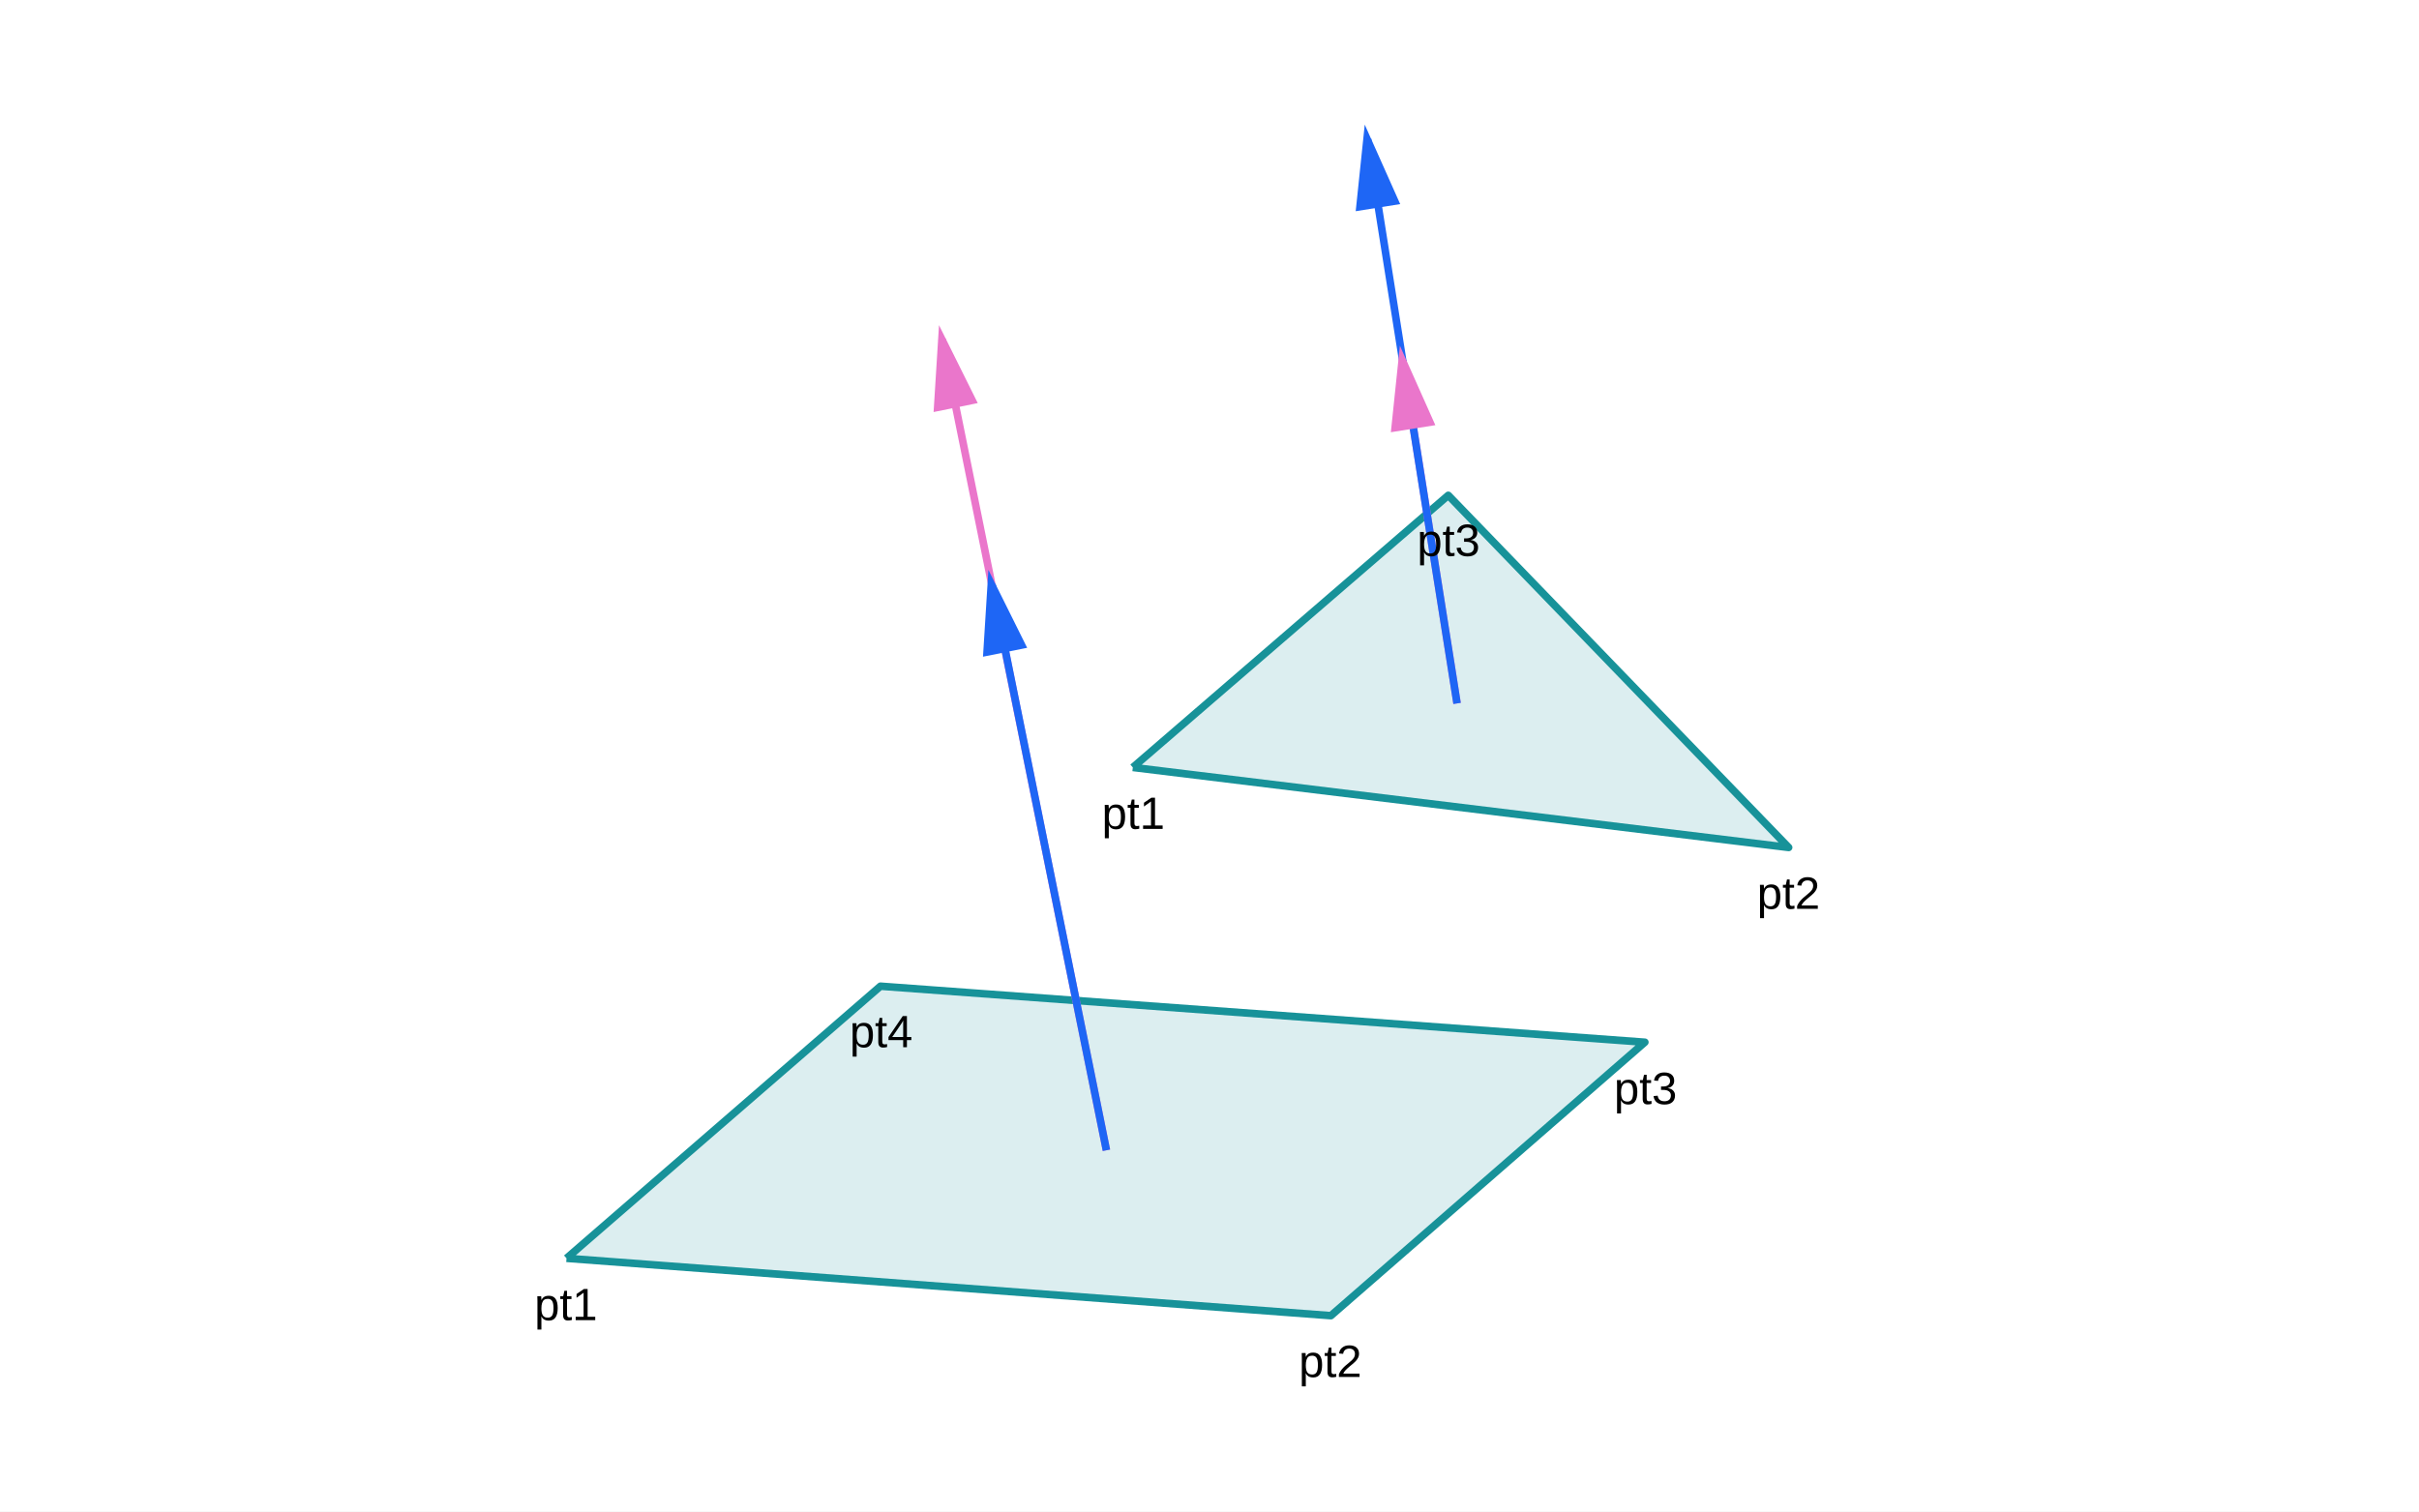
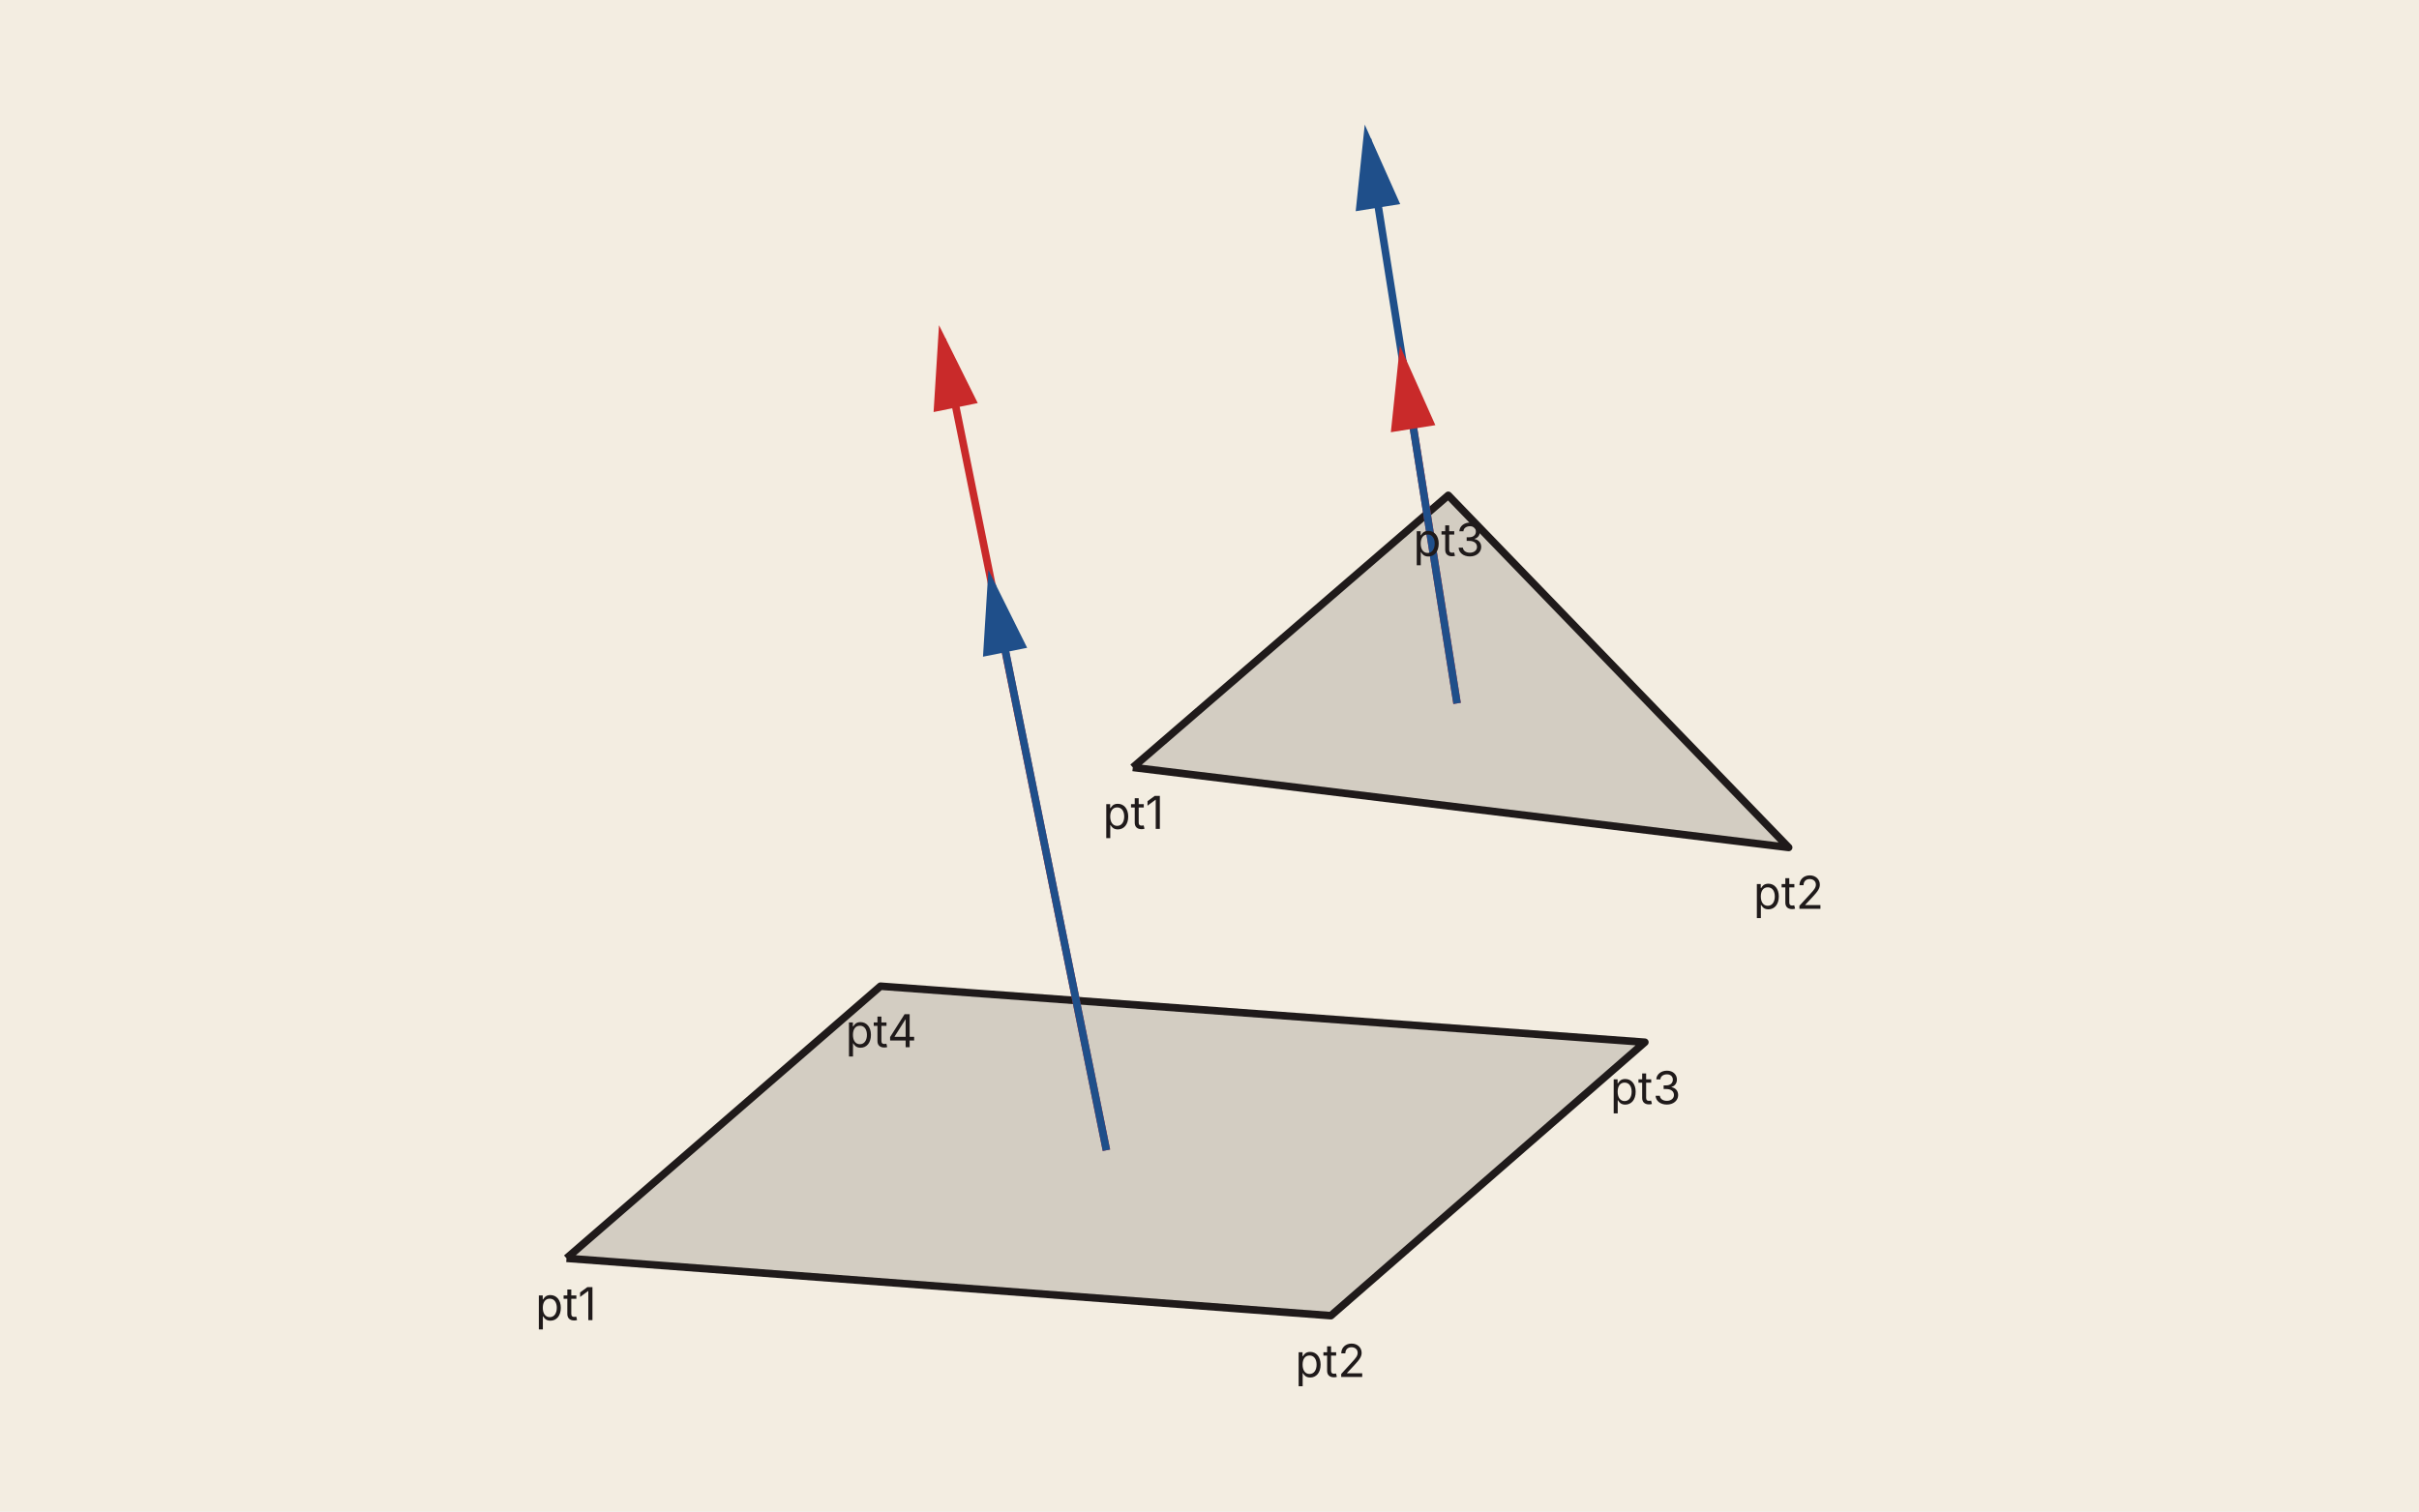
- <svg xmlns="http://www.w3.org/2000/svg" width="640" height="400" viewBox="0 0 640 400" font-family="Arial,Helvetica,sans-serif" font-size="12">
-   <rect x="0" y="0" width="640" height="400" fill="white" stroke="none" stroke-width="0" />
+ <svg xmlns="http://www.w3.org/2000/svg" width="640" height="400" viewBox="0 0 640 400" font-family="Inter,Arial,Helvetica,sans-serif" font-size="12">
+   <rect x="0" y="0" width="640" height="400" fill="#f3ede1" stroke="none" stroke-width="0" />
  <g class="fs-axes" data-area="128.92 517.08 16 369" data-x="-1.247e-1 2.2024e0" data-y="-2.149e-1 1.9015e0" data-log="0 0" data-grid="0" data-font-size="12" data-xtics="none" data-ytics="none">
    <g class="fs-grid" display="none">
</g>
    <svg class="fs-plot" x="128.92" y="16" width="388.17" height="353" viewBox="0 0 1 1" preserveAspectRatio="none" overflow="hidden">
      <g class="fs-series" data-series="1">
-         <path fill="#179299" fill-opacity="0.15" stroke="none" vector-effect="non-scaling-stroke" d="M0.054,0.898 0.575,0.941 0.789,0.736 0.268,0.694 0.054,0.898Z" />
-         <path fill="#179299" fill-opacity="0.15" stroke="none" vector-effect="non-scaling-stroke" d="M0.44,0.53 0.887,0.59 0.655,0.326 0.44,0.53Z" />
+         <path fill="#1f1a1a" fill-opacity="0.15" stroke="none" vector-effect="non-scaling-stroke" d="M0.054,0.898 0.575,0.941 0.789,0.736 0.268,0.694 0.054,0.898Z" />
+         <path fill="#1f1a1a" fill-opacity="0.15" stroke="none" vector-effect="non-scaling-stroke" d="M0.44,0.53 0.887,0.59 0.655,0.326 0.44,0.53Z" />
      </g>
      <g class="fs-series" data-series="2">
-         <polyline fill="none" stroke="#179299" stroke-width="2" stroke-linejoin="round" vector-effect="non-scaling-stroke" points="0.054,0.898 0.575,0.941 0.789,0.736 0.268,0.694 0.054,0.898" />
-         <polyline fill="none" stroke="#179299" stroke-width="2" stroke-linejoin="round" vector-effect="non-scaling-stroke" points="0.44,0.53 0.887,0.59 0.655,0.326 0.44,0.53" />
+         <polyline fill="none" stroke="#1f1a1a" stroke-width="2" stroke-linejoin="round" vector-effect="non-scaling-stroke" points="0.054,0.898 0.575,0.941 0.789,0.736 0.268,0.694 0.054,0.898" />
+         <polyline fill="none" stroke="#1f1a1a" stroke-width="2" stroke-linejoin="round" vector-effect="non-scaling-stroke" points="0.44,0.53 0.887,0.59 0.655,0.326 0.44,0.53" />
      </g>
      <g class="fs-series" data-series="3">
-         <path class="fs-vectors" data-head="1" data-filled="1" fill="none" stroke="#ea76cb" stroke-width="2" vector-effect="non-scaling-stroke" d="M0.422,0.817L0.31,0.209M0.661,0.482L0.624,0.225" />
+         <path class="fs-vectors" data-head="1" data-filled="1" fill="none" stroke="#c92a2a" stroke-width="2" vector-effect="non-scaling-stroke" d="M0.422,0.817L0.31,0.209M0.661,0.482L0.624,0.225" />
      </g>
      <g class="fs-series" data-series="4">
-         <path class="fs-vectors" data-head="1" data-filled="1" fill="none" stroke="#1e66f5" stroke-width="2" vector-effect="non-scaling-stroke" d="M0.422,0.817L0.344,0.393M0.661,0.482L0.6,0.059" />
+         <path class="fs-vectors" data-head="1" data-filled="1" fill="none" stroke="#1f4f8a" stroke-width="2" vector-effect="non-scaling-stroke" d="M0.422,0.817L0.344,0.393M0.661,0.482L0.6,0.059" />
      </g>
      <g class="fs-series" data-series="5">
</g>
    </svg>
    <svg class="fs-heads" x="128.92" y="16" width="388.17" height="353" viewBox="0 0 388.17 353" overflow="hidden">
      <g data-series="3">
-         <polygon points="119.16,91.8 120.28,73.83 128.29,89.95" fill="#ea76cb" stroke="#ea76cb" stroke-width="2" />
-         <polygon points="240.19,97.19 242.06,79.29 249.39,95.73" fill="#ea76cb" stroke="#ea76cb" stroke-width="2" />
+         <polygon points="119.16,91.8 120.28,73.83 128.29,89.95" fill="#c92a2a" stroke="#c92a2a" stroke-width="2" />
+         <polygon points="240.19,97.19 242.06,79.29 249.39,95.73" fill="#c92a2a" stroke="#c92a2a" stroke-width="2" />
      </g>
      <g data-series="4">
-         <polygon points="132.23,156.55 133.35,138.59 141.36,154.71" fill="#1e66f5" stroke="#1e66f5" stroke-width="2" />
-         <polygon points="230.89,38.7 232.76,20.79 240.09,37.23" fill="#1e66f5" stroke="#1e66f5" stroke-width="2" />
+         <polygon points="132.23,156.55 133.35,138.59 141.36,154.71" fill="#1f4f8a" stroke="#1f4f8a" stroke-width="2" />
+         <polygon points="230.89,38.7 232.76,20.79 240.09,37.23" fill="#1f4f8a" stroke="#1f4f8a" stroke-width="2" />
      </g>
    </svg>
    <svg class="fs-labels" x="128.92" y="16" width="388.17" height="353" viewBox="0 0 388.17 353" overflow="hidden">
-       <text class="fs-label" data-series="5" data-u="0.053586" data-v="0.89846" data-dx="0" data-dy="16.2" x="20.8" y="333.36" text-anchor="middle" fill="black">pt1</text>
-       <text class="fs-label" data-series="5" data-u="0.574593" data-v="0.941076" data-dx="0" data-dy="16.2" x="223.04" y="348.4" text-anchor="middle" fill="black">pt2</text>
-       <text class="fs-label" data-series="5" data-u="0.789453" data-v="0.736477" data-dx="0" data-dy="16.2" x="306.44" y="276.18" text-anchor="middle" fill="black">pt3</text>
-       <text class="fs-label" data-series="5" data-u="0.268446" data-v="0.693861" data-dx="0" data-dy="16.2" x="104.2" y="261.13" text-anchor="middle" fill="black">pt4</text>
-       <text class="fs-label" data-series="5" data-u="0.440333" data-v="0.530182" data-dx="0" data-dy="16.2" x="170.92" y="203.35" text-anchor="middle" fill="black">pt1</text>
-       <text class="fs-label" data-series="5" data-u="0.886911" data-v="0.590093" data-dx="0" data-dy="16.2" x="344.27" y="224.5" text-anchor="middle" fill="black">pt2</text>
-       <text class="fs-label" data-series="5" data-u="0.655193" data-v="0.325583" data-dx="0" data-dy="16.2" x="254.33" y="131.13" text-anchor="middle" fill="black">pt3</text>
+       <text class="fs-label" data-series="5" data-u="0.053586" data-v="0.89846" data-dx="0" data-dy="16.2" x="20.8" y="333.36" text-anchor="middle" fill="#1f1a1a">pt1</text>
+       <text class="fs-label" data-series="5" data-u="0.574593" data-v="0.941076" data-dx="0" data-dy="16.2" x="223.04" y="348.4" text-anchor="middle" fill="#1f1a1a">pt2</text>
+       <text class="fs-label" data-series="5" data-u="0.789453" data-v="0.736477" data-dx="0" data-dy="16.2" x="306.44" y="276.18" text-anchor="middle" fill="#1f1a1a">pt3</text>
+       <text class="fs-label" data-series="5" data-u="0.268446" data-v="0.693861" data-dx="0" data-dy="16.2" x="104.2" y="261.13" text-anchor="middle" fill="#1f1a1a">pt4</text>
+       <text class="fs-label" data-series="5" data-u="0.440333" data-v="0.530182" data-dx="0" data-dy="16.2" x="170.92" y="203.35" text-anchor="middle" fill="#1f1a1a">pt1</text>
+       <text class="fs-label" data-series="5" data-u="0.886911" data-v="0.590093" data-dx="0" data-dy="16.2" x="344.27" y="224.5" text-anchor="middle" fill="#1f1a1a">pt2</text>
+       <text class="fs-label" data-series="5" data-u="0.655193" data-v="0.325583" data-dx="0" data-dy="16.2" x="254.33" y="131.13" text-anchor="middle" fill="#1f1a1a">pt3</text>
    </svg>
    <g class="fs-xticks">
</g>
    <g class="fs-yticks">
</g>
  </g>
</svg>
